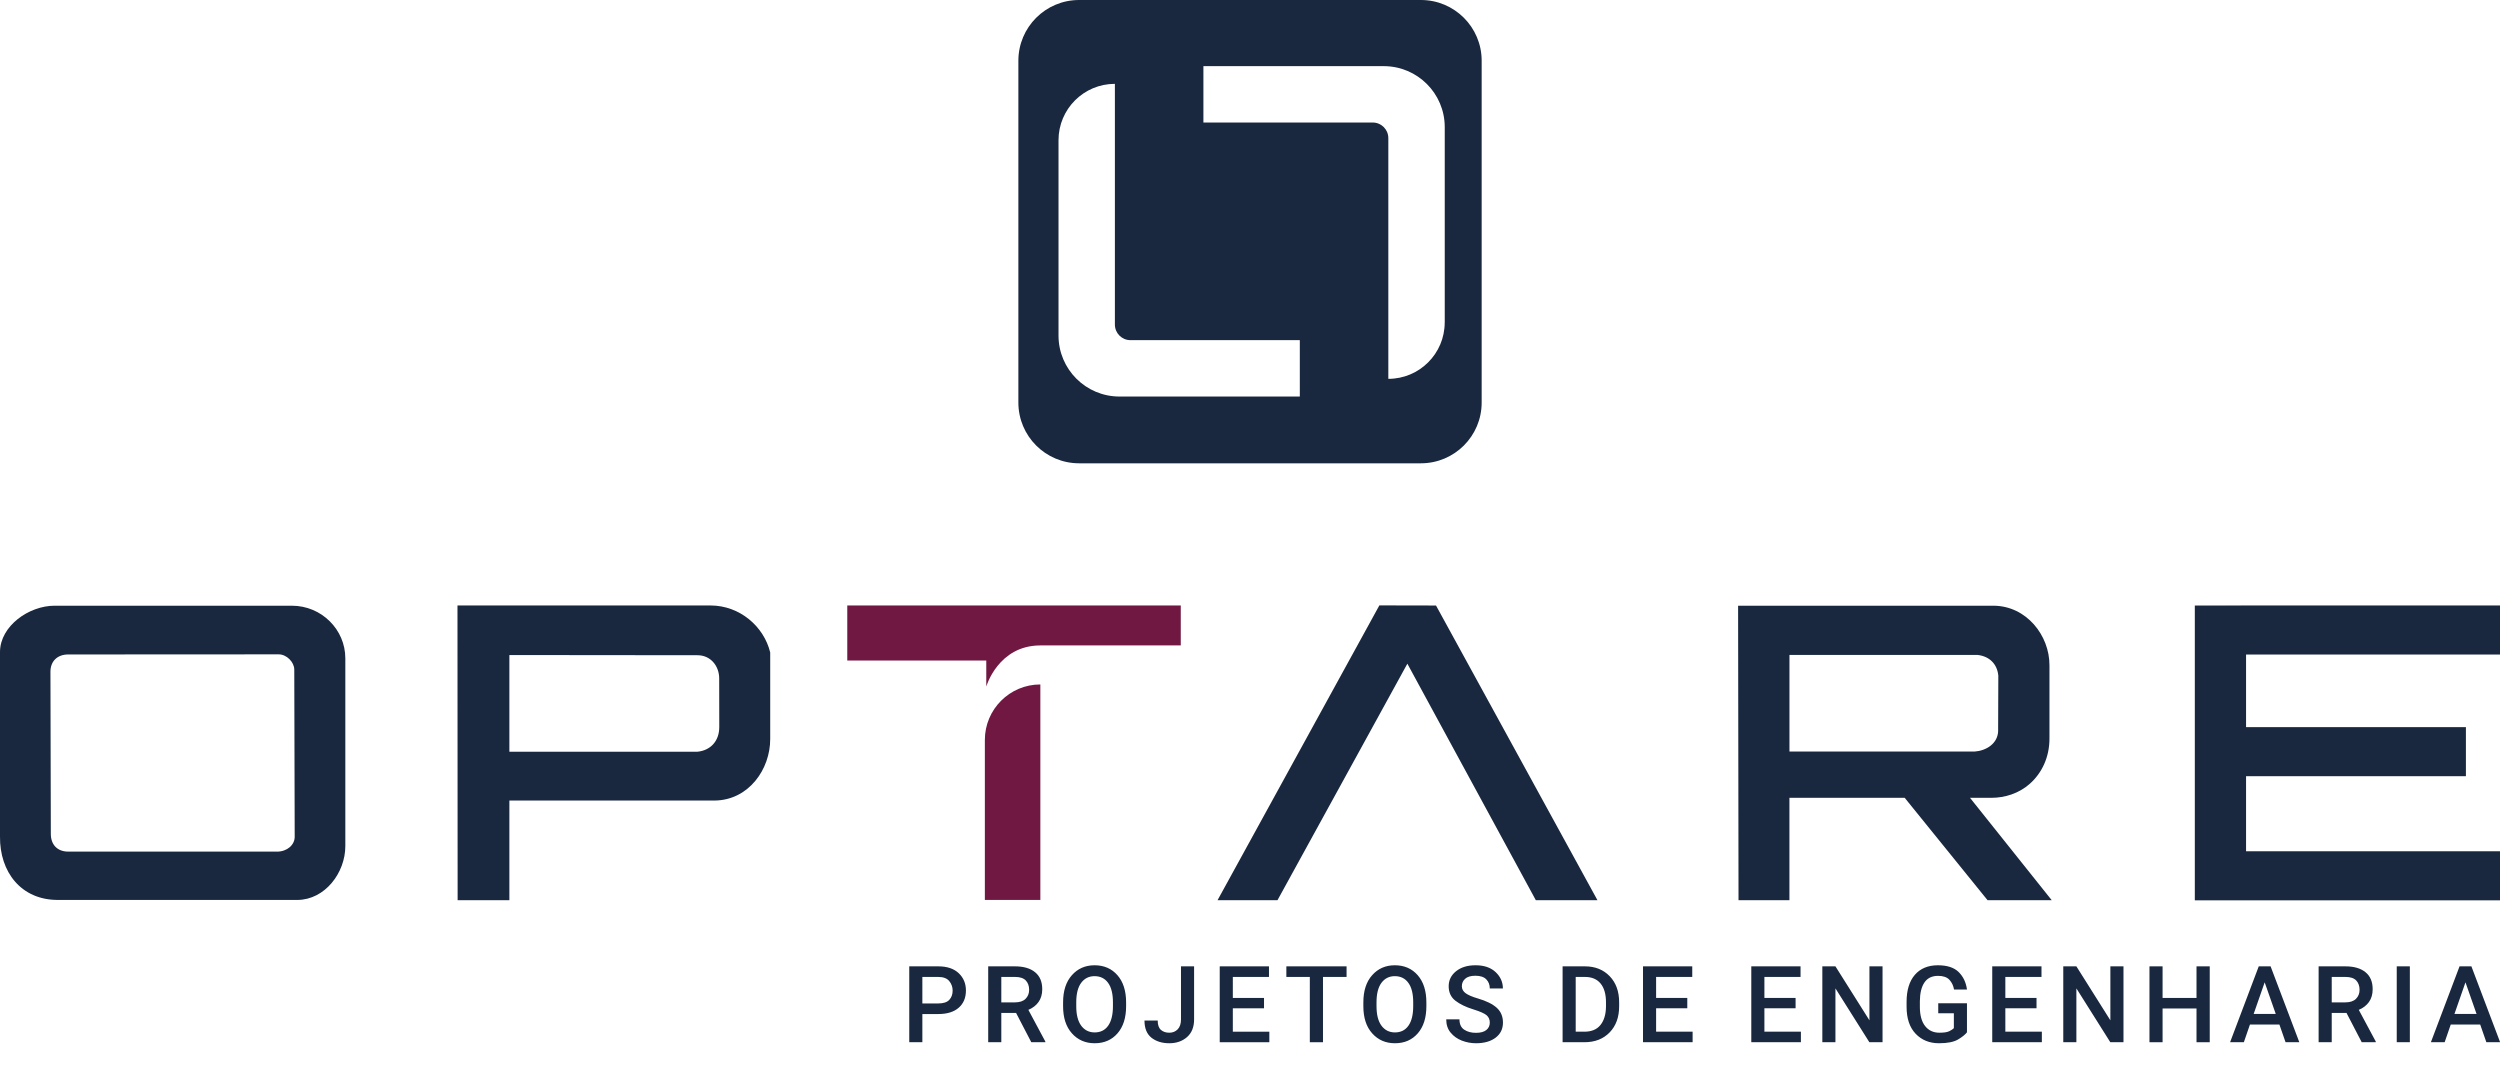
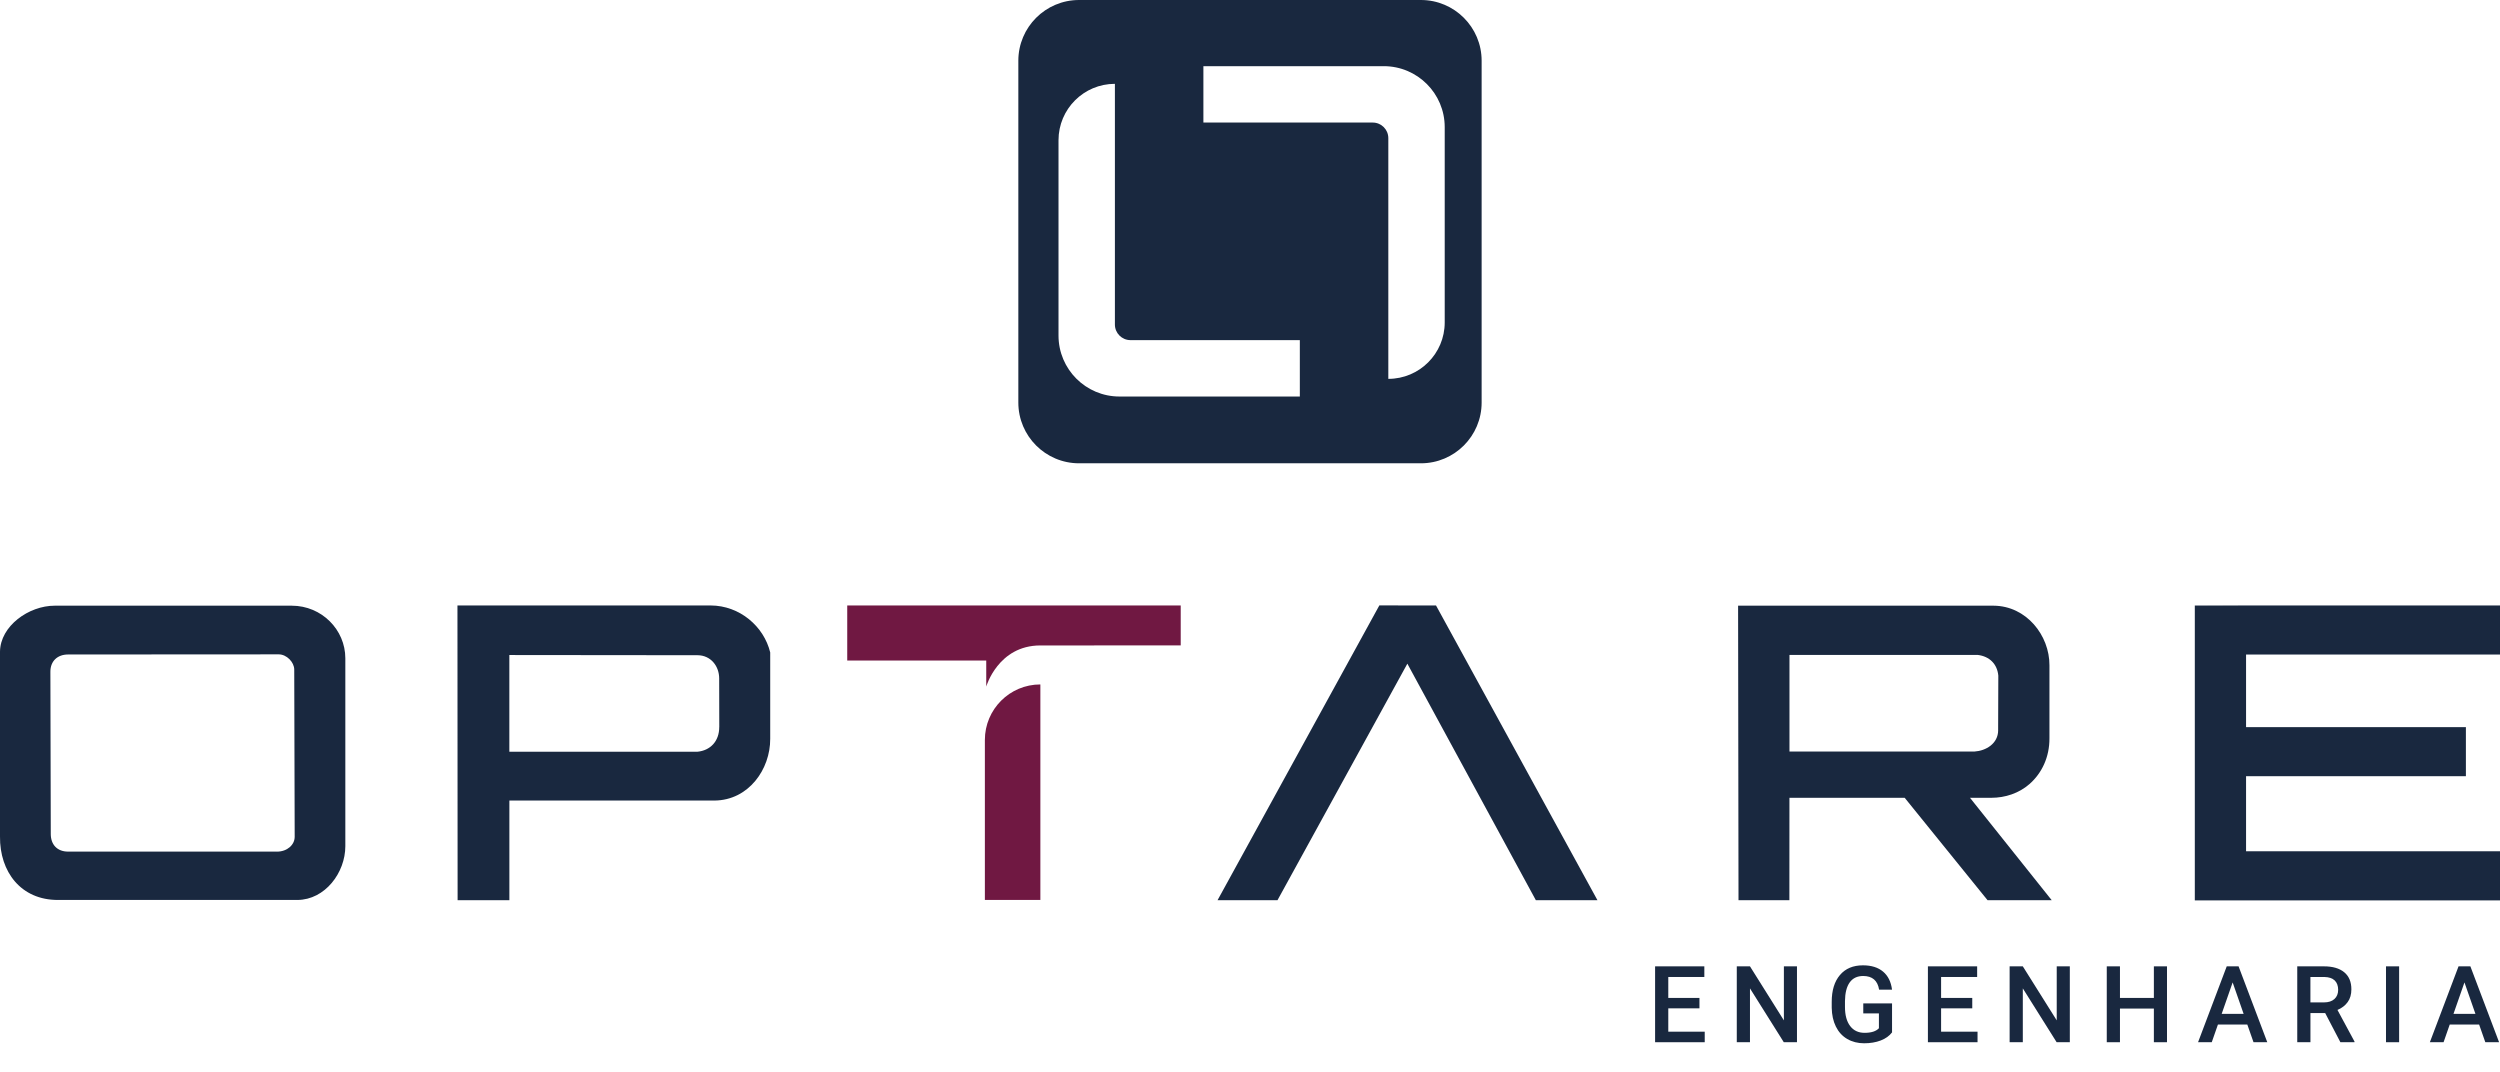
- <svg xmlns="http://www.w3.org/2000/svg" id="Camada_1" data-name="Camada 1" viewBox="0 0 652.71 279.66">
+ <svg xmlns="http://www.w3.org/2000/svg" id="Camada_1" data-name="Camada 1" viewBox="0 0 782.87 335.42">
  <defs>
    <style>
      .cls-1 {
-         font-family: Roboto-Medium, Roboto;
-         font-size: 27.87px;
-         font-weight: 500;
-       }
- 
-       .cls-1, .cls-2 {
        fill: #19283f;
      }

-       .cls-3 {
-         letter-spacing: .11em;
-       }
- 
-       .cls-4 {
-         letter-spacing: .11em;
-       }
- 
-       .cls-5 {
+       .cls-2 {
        fill: #701842;
-       }
- 
-       .cls-6 {
-         letter-spacing: .1em;
-       }
- 
-       .cls-7 {
-         letter-spacing: .09em;
      }
    </style>
  </defs>
  <g>
-     <path class="cls-2" d="M370.98,0h-89.24c-8.76,0-15.86,7.1-15.86,15.86v89.24c0,8.76,7.1,15.86,15.86,15.86h89.24c8.76,0,15.86-7.1,15.86-15.86V15.86c0-8.76-7.1-15.86-15.86-15.86ZM339.37,103.53h-47.09c-8.79,0-15.92-7.13-15.92-15.92v-51c0-8.13,6.59-14.72,14.72-14.72v62.85c0,2.25,1.82,4.07,4.07,4.07h44.21v14.72ZM377.19,84.19c0,8.13-6.59,14.72-14.72,14.72v-62.85c0-2.25-1.82-4.07-4.07-4.07h-44.21v-14.72h47.09c8.79,0,15.92,7.13,15.92,15.92v51Z" />
+     <path class="cls-1" d="M444.95,0h-107.04c-10.5,0-19.02,8.52-19.02,19.02v107.04c0,10.5,8.52,19.02,19.02,19.02h107.04c10.5,0,19.02-8.52,19.02-19.02V19.02c0-10.5-8.52-19.02-19.02-19.02ZM407.04,124.17h-56.48c-10.54,0-19.09-8.55-19.09-19.09v-61.17c0-9.75,7.91-17.66,17.66-17.66v75.38c0,2.69,2.18,4.88,4.88,4.88h53.03v17.66ZM452.41,100.98c0,9.75-7.91,17.66-17.66,17.66V43.26c0-2.69-2.18-4.88-4.88-4.88h-53.03v-17.66h56.48c10.54,0,19.09,8.55,19.09,19.09v61.17Z" />
    <g>
-       <polygon class="cls-2" points="400.98 235.03 367.44 173.28 333.53 235.03 317.88 235.03 360.13 158.06 374.92 158.09 417.07 235.03 400.98 235.03" />
+       <polygon class="cls-1" points="480.95 281.9 440.71 207.83 400.04 281.9 381.27 281.9 431.94 189.58 449.69 189.61 500.24 281.9 480.95 281.9" />
      <g>
-         <polygon class="cls-2" points="586.41 158.08 573.03 158.14 573.03 158.08 586.41 158.08" />
-         <polygon class="cls-2" points="586.41 170.88 586.41 189.84 643.81 189.84 643.81 202.65 586.41 202.65 586.41 222.26 652.71 222.26 652.71 235.07 573.03 235.07 573.03 158.14 586.41 158.08 652.71 158.08 652.71 170.88 586.41 170.88" />
+         <polygon class="cls-1" points="703.35 189.6 687.3 189.67 687.3 189.6 703.35 189.6" />
+         <polygon class="cls-1" points="703.35 204.96 703.35 227.7 772.19 227.7 772.19 243.06 703.35 243.06 703.35 266.58 782.87 266.58 782.87 281.95 687.3 281.95 687.3 189.67 703.35 189.6 782.87 189.6 782.87 204.96 703.35 204.96" />
      </g>
      <g>
-         <path class="cls-5" d="M308.28,158.08h-87.07v14.37h36.29v6.8s3.09-10.74,14.13-10.74c9.05,0,36.65-.01,36.65-.01v-10.42Z" />
-         <path class="cls-5" d="M271.62,178.7c-8,0-14.49,6.49-14.49,14.49v41.77s14.49,0,14.49,0v-56.26Z" />
+         <path class="cls-2" d="M369.75,189.6h-104.44v17.24h43.53v8.16s3.7-12.88,16.94-12.88c10.86,0,43.96-.01,43.96-.01v-12.5Z" />
+         <path class="cls-2" d="M325.79,214.33c-9.6,0-17.38,7.78-17.38,17.38v50.1s17.38,0,17.38,0v-67.48Z" />
      </g>
-       <path class="cls-2" d="M90.16,220.92c0,6.94-5.31,13.99-12.5,14.04H15.21C5.43,235.02-.1,227.57,0,218.4v-48.25c.07-6.7,7.52-12.02,14.29-12.01h61.89c7.82,0,13.98,6.28,13.98,13.72v49.07ZM72.3,222.35c2.7,0,4.65-1.79,4.64-3.88l-.11-43.66c0-1.93-2-3.97-4.05-3.97l-54.99.03c-2.77,0-4.62,1.73-4.62,4.5l.1,42.37c0,2.72,1.64,4.6,4.53,4.6h54.51Z" />
-       <path class="cls-2" d="M186.55,209.01h-53.56v26.02h-13.51l-.04-76.95h66.1c7.58.02,13.9,5.45,15.55,12.27v22.55c.04,7.94-5.63,16.04-14.54,16.11ZM187.79,189.79l-.02-12.66c0-3.21-2.2-6.06-5.66-6.06l-49.12-.05v25.24h49.13c3.3-.33,5.68-2.69,5.67-6.47Z" />
-       <path class="cls-2" d="M535.67,235.03h-16.75l-21.64-26.74h-30.09v26.74h-13.29l-.11-76.89h66.69c8.59.05,14.63,7.76,14.6,15.56v19.08c.02,4.83-1.93,9.06-5.23,11.94-2.74,2.39-6.33,3.58-9.96,3.58h-5.55l21.34,26.74ZM521.68,190.68l.05-14.26c-.28-3.05-2.3-5.05-5.36-5.42h-49.17s0,25.22,0,25.22h48.32c2.97-.19,6.16-2.05,6.17-5.54Z" />
+       <path class="cls-1" d="M108.14,264.98c0,8.32-6.37,16.78-14.99,16.84H18.24C6.51,281.89-.12,272.95,0,261.95v-57.88c.09-8.04,9.02-14.41,17.14-14.4h74.23c9.38.01,16.76,7.53,16.77,16.45v58.85ZM86.71,266.69c3.24,0,5.57-2.14,5.57-4.65l-.14-52.37c0-2.31-2.39-4.77-4.86-4.76l-65.96.04c-3.32,0-5.55,2.07-5.54,5.4l.12,50.82c0,3.26,1.96,5.51,5.43,5.51h65.38Z" />
+       <path class="cls-1" d="M223.75,250.69h-64.24v31.21h-16.21l-.05-92.3h79.29c9.1.03,16.67,6.54,18.65,14.71v27.05c.05,9.53-6.75,19.24-17.44,19.33ZM225.24,227.64l-.03-15.19c0-3.85-2.63-7.26-6.79-7.27l-58.92-.06v30.28h58.93c3.96-.39,6.81-3.22,6.8-7.76Z" />
+       <path class="cls-1" d="M642.49,281.9h-20.09l-25.95-32.07h-36.09l-.02,32.07h-15.93l-.13-92.23h79.99c10.3.06,17.55,9.31,17.51,18.67v22.88c.02,5.8-2.32,10.86-6.27,14.32-3.28,2.87-7.59,4.29-11.95,4.29h-6.66l25.59,32.07ZM625.71,228.7l.06-17.11c-.33-3.65-2.76-6.05-6.43-6.5h-58.97s0,30.25,0,30.25h57.95c3.56-.23,7.38-2.46,7.4-6.65Z" />
    </g>
  </g>
-   <text class="cls-1" transform="translate(235.36 272.11)">
-     <tspan class="cls-6" x="0" y="0">PROJ</tspan>
-     <tspan class="cls-3" x="81.06" y="0">E</tspan>
-     <tspan class="cls-7" x="99.88" y="0">T</tspan>
-     <tspan class="cls-6" x="119.2" y="0">OS DE ENGEN</tspan>
-     <tspan class="cls-4" x="323.8" y="0">H</tspan>
-     <tspan class="cls-6" x="346.63" y="0">ARIA</tspan>
-   </text>
+   <g>
+     <path class="cls-1" d="M532.18,315.76h-9.76v7.31h11.41v3.3h-15.54v-23.76h15.42v3.33h-11.29v6.56h9.76v3.26Z" />
+     <path class="cls-1" d="M562.72,326.37h-4.13l-10.59-16.86v16.86h-4.13v-23.76h4.13l10.62,16.92v-16.92h4.1v23.76Z" />
+     <path class="cls-1" d="M592.5,323.28c-.86,1.12-2.05,1.97-3.57,2.55-1.52.58-3.25.87-5.19.87s-3.75-.45-5.29-1.35-2.72-2.2-3.55-3.88-1.26-3.64-1.3-5.88v-1.86c0-3.59.86-6.39,2.58-8.41s4.12-3.03,7.2-3.03c2.64,0,4.74.66,6.3,1.97,1.56,1.31,2.49,3.2,2.81,5.66h-4.05c-.46-2.86-2.12-4.29-4.98-4.29-1.85,0-3.26.67-4.22,2-.96,1.33-1.46,3.29-1.49,5.86v1.83c0,2.57.54,4.56,1.62,5.98,1.08,1.42,2.59,2.13,4.51,2.13,2.11,0,3.61-.48,4.5-1.44v-4.65h-4.9v-3.13h9.01v9.11Z" />
+     <path class="cls-1" d="M617.61,315.76h-9.76v7.31h11.41v3.3h-15.54v-23.76h15.42v3.33h-11.29v6.56h9.76v3.26Z" />
+     <path class="cls-1" d="M648.16,326.37h-4.13l-10.59-16.86v16.86h-4.13v-23.76h4.13l10.62,16.92v-16.92h4.1v23.76Z" />
+     <path class="cls-1" d="M678.59,326.37h-4.11v-10.54h-10.62v10.54h-4.13v-23.76h4.13v9.89h10.62v-9.89h4.11v23.76Z" />
+     <path class="cls-1" d="M703.75,320.83h-9.21l-1.93,5.53h-4.29l8.98-23.76h3.7l8.99,23.76h-4.31l-1.94-5.53ZM695.7,317.5h6.89l-3.44-9.86-3.44,9.86Z" />
+     <path class="cls-1" d="M728.11,317.23h-4.6v9.14h-4.13v-23.76h8.36c2.74,0,4.86.62,6.35,1.85,1.49,1.23,2.24,3.01,2.24,5.34,0,1.59-.38,2.92-1.15,3.99-.77,1.07-1.84,1.9-3.21,2.47l5.34,9.9v.21h-4.42l-4.77-9.14ZM723.51,313.9h4.24c1.39,0,2.48-.35,3.26-1.05.78-.7,1.18-1.66,1.18-2.88s-.36-2.26-1.09-2.95-1.8-1.05-3.24-1.08h-4.36v7.96Z" />
+     <path class="cls-1" d="M751.28,326.37h-4.11v-23.76h4.11v23.76Z" />
+     <path class="cls-1" d="M776.34,320.83h-9.21l-1.93,5.53h-4.29l8.98-23.76h3.7l8.99,23.76h-4.31l-1.94-5.53ZM768.29,317.5h6.89l-3.44-9.86-3.44,9.86Z" />
+   </g>
</svg>
